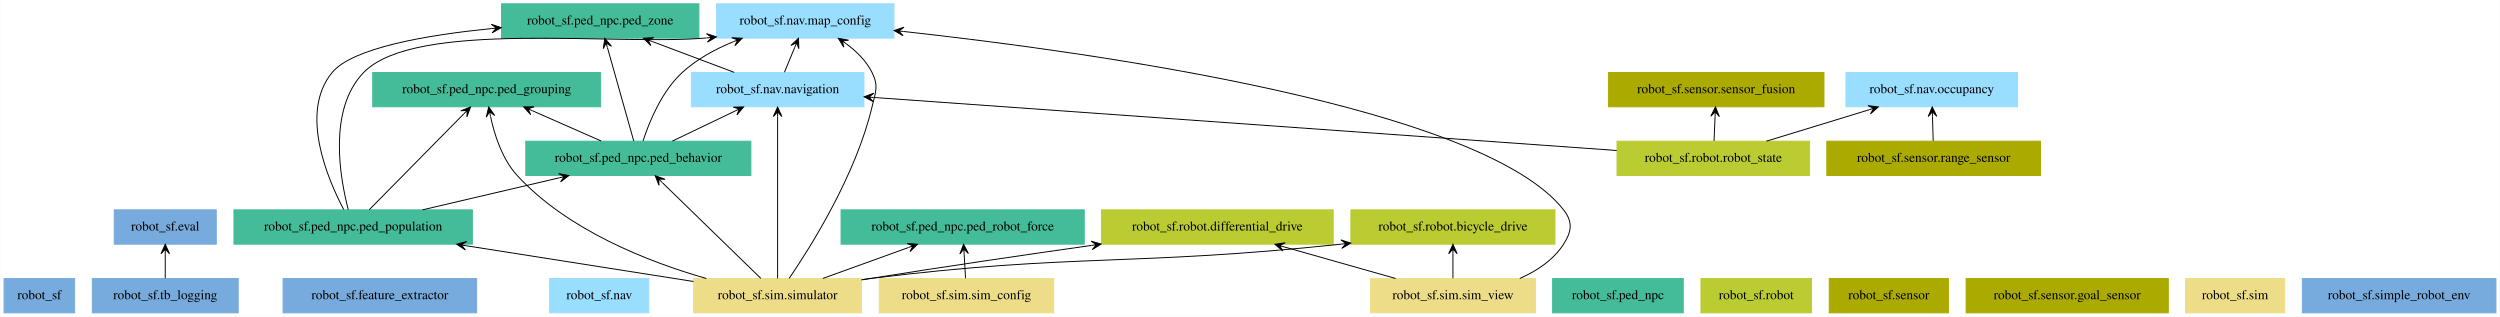
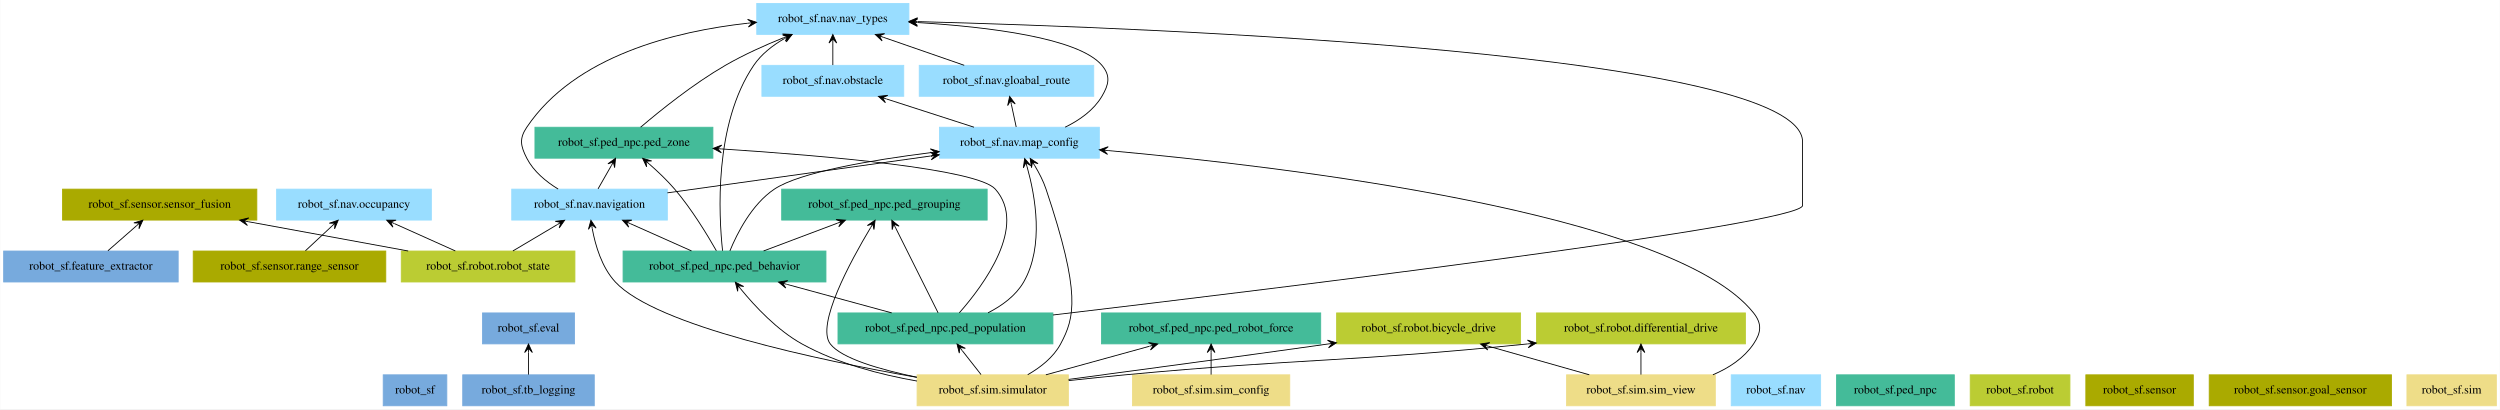
- <svg xmlns="http://www.w3.org/2000/svg" width="2621pt" height="332pt" viewBox="0.00 0.00 2620.50 332.00">
-   <g id="graph0" class="graph" transform="scale(1 1) rotate(0) translate(4 328)">
-     <polygon fill="white" stroke="transparent" points="-4,4 -4,-328 2616.5,-328 2616.5,4 -4,4" />
+ <svg xmlns="http://www.w3.org/2000/svg" width="2908pt" height="476pt" viewBox="0.00 0.00 2907.50 476.00">
+   <g id="graph0" class="graph" transform="scale(1 1) rotate(0) translate(4 472)">
+     <polygon fill="white" stroke="transparent" points="-4,4 -4,-472 2903.5,-472 2903.5,4 -4,4" />
    <g id="node1" class="node">
-       <polygon fill="#77aadd" stroke="#77aadd" points="74,-36 0,-36 0,0 74,0 74,-36" />
-       <text text-anchor="middle" x="37" y="-14.3" font-family="Times,serif" font-size="14.00">robot_sf</text>
+       <polygon fill="#77aadd" stroke="#77aadd" points="515.5,-36 441.5,-36 441.5,0 515.5,0 515.5,-36" />
+       <text text-anchor="middle" x="478.5" y="-14.3" font-family="Times,serif" font-size="14.00">robot_sf</text>
    </g>
    <g id="node2" class="node">
-       <polygon fill="#77aadd" stroke="#77aadd" points="222.5,-108 115.5,-108 115.5,-72 222.5,-72 222.5,-108" />
-       <text text-anchor="middle" x="169" y="-86.3" font-family="Times,serif" font-size="14.00">robot_sf.eval</text>
+       <polygon fill="#77aadd" stroke="#77aadd" points="664,-108 557,-108 557,-72 664,-72 664,-108" />
+       <text text-anchor="middle" x="610.5" y="-86.3" font-family="Times,serif" font-size="14.00">robot_sf.eval</text>
    </g>
    <g id="node3" class="node">
-       <polygon fill="#77aadd" stroke="#77aadd" points="495.5,-36 292.5,-36 292.5,0 495.5,0 495.5,-36" />
-       <text text-anchor="middle" x="394" y="-14.3" font-family="Times,serif" font-size="14.00">robot_sf.feature_extractor</text>
+       <polygon fill="#77aadd" stroke="#77aadd" points="203,-180 0,-180 0,-144 203,-144 203,-180" />
+       <text text-anchor="middle" x="101.5" y="-158.3" font-family="Times,serif" font-size="14.00">robot_sf.feature_extractor</text>
+     </g>
+     <g id="node24" class="node">
+       <polygon fill="#aaaa00" stroke="#aaaa00" points="294.5,-252 68.5,-252 68.5,-216 294.5,-216 294.5,-252" />
+       <text text-anchor="middle" x="181.5" y="-230.3" font-family="Times,serif" font-size="14.00">robot_sf.sensor.sensor_fusion</text>
+     </g>
+     <g id="edge1" class="edge">
+       <path fill="none" stroke="black" d="M121.28,-180.3C131.25,-189.03 143.51,-199.76 154.36,-209.25" />
+       <polygon fill="black" stroke="black" points="161.95,-215.9 151.46,-212.7 158.19,-212.6 154.43,-209.31 154.43,-209.31 154.43,-209.31 158.19,-212.6 157.39,-205.92 161.95,-215.9 161.95,-215.9" />
    </g>
    <g id="node4" class="node">
-       <polygon fill="#99ddff" stroke="#99ddff" points="676,-36 572,-36 572,0 676,0 676,-36" />
-       <text text-anchor="middle" x="624" y="-14.3" font-family="Times,serif" font-size="14.00">robot_sf.nav</text>
+       <polygon fill="#99ddff" stroke="#99ddff" points="2113.5,-36 2009.5,-36 2009.5,0 2113.5,0 2113.5,-36" />
+       <text text-anchor="middle" x="2061.5" y="-14.3" font-family="Times,serif" font-size="14.00">robot_sf.nav</text>
    </g>
    <g id="node5" class="node">
-       <polygon fill="#99ddff" stroke="#99ddff" points="933,-324 747,-324 747,-288 933,-288 933,-324" />
-       <text text-anchor="middle" x="840" y="-302.3" font-family="Times,serif" font-size="14.00">robot_sf.nav.map_config</text>
+       <polygon fill="#99ddff" stroke="#99ddff" points="1268,-396 1065,-396 1065,-360 1268,-360 1268,-396" />
+       <text text-anchor="middle" x="1166.5" y="-374.3" font-family="Times,serif" font-size="14.00">robot_sf.nav.gloabal_route</text>
+     </g>
+     <g id="node7" class="node">
+       <polygon fill="#99ddff" stroke="#99ddff" points="1053,-468 876,-468 876,-432 1053,-432 1053,-468" />
+       <text text-anchor="middle" x="964.5" y="-446.3" font-family="Times,serif" font-size="14.00">robot_sf.nav.nav_types</text>
+     </g>
+     <g id="edge2" class="edge">
+       <path fill="none" stroke="black" d="M1117.34,-396.03C1089,-405.86 1053.18,-418.27 1023.34,-428.61" />
+       <polygon fill="black" stroke="black" points="1013.88,-431.89 1021.85,-424.36 1018.6,-430.25 1023.33,-428.61 1023.33,-428.61 1023.33,-428.61 1018.6,-430.25 1024.8,-432.87 1013.88,-431.89 1013.88,-431.89" />
    </g>
    <g id="node6" class="node">
-       <polygon fill="#99ddff" stroke="#99ddff" points="901.5,-252 720.5,-252 720.5,-216 901.5,-216 901.5,-252" />
-       <text text-anchor="middle" x="811" y="-230.3" font-family="Times,serif" font-size="14.00">robot_sf.nav.navigation</text>
-     </g>
-     <g id="edge1" class="edge">
-       <path fill="none" stroke="black" d="M818.17,-252.3C821.43,-260.19 825.37,-269.7 829,-278.45" />
-       <polygon fill="black" stroke="black" points="832.91,-287.9 824.93,-280.38 831,-283.28 829.09,-278.66 829.09,-278.66 829.09,-278.66 831,-283.28 833.24,-276.93 832.91,-287.9 832.91,-287.9" />
+       <polygon fill="#99ddff" stroke="#99ddff" points="1274.5,-324 1088.5,-324 1088.5,-288 1274.5,-288 1274.5,-324" />
+       <text text-anchor="middle" x="1181.5" y="-302.3" font-family="Times,serif" font-size="14.00">robot_sf.nav.map_config</text>
+     </g>
+     <g id="edge3" class="edge">
+       <path fill="none" stroke="black" d="M1177.79,-324.3C1176.14,-332.02 1174.15,-341.29 1172.31,-349.89" />
+       <polygon fill="black" stroke="black" points="1170.17,-359.9 1167.86,-349.17 1171.21,-355.01 1172.26,-350.12 1172.26,-350.12 1172.26,-350.12 1171.21,-355.01 1176.66,-351.06 1170.17,-359.9 1170.17,-359.9" />
+     </g>
+     <g id="edge4" class="edge">
+       <path fill="none" stroke="black" d="M1234.72,-324.04C1251.39,-332.16 1267.92,-343.77 1277.5,-360 1285.63,-373.78 1287.83,-383.78 1277.5,-396 1250.38,-428.1 1144.53,-440.76 1063.35,-445.75" />
+       <polygon fill="black" stroke="black" points="1053.08,-446.35 1062.8,-441.28 1058.07,-446.06 1063.06,-445.77 1063.06,-445.77 1063.06,-445.77 1058.07,-446.06 1063.32,-450.26 1053.08,-446.35 1053.08,-446.35" />
+     </g>
+     <g id="node9" class="node">
+       <polygon fill="#99ddff" stroke="#99ddff" points="1047,-396 882,-396 882,-360 1047,-360 1047,-396" />
+       <text text-anchor="middle" x="964.5" y="-374.3" font-family="Times,serif" font-size="14.00">robot_sf.nav.obstacle</text>
+     </g>
+     <g id="edge5" class="edge">
+       <path fill="none" stroke="black" d="M1128.69,-324.03C1098.11,-333.9 1059.43,-346.38 1027.29,-356.75" />
+       <polygon fill="black" stroke="black" points="1017.54,-359.89 1025.68,-352.54 1022.3,-358.35 1027.06,-356.82 1027.06,-356.82 1027.06,-356.82 1022.3,-358.35 1028.44,-361.1 1017.54,-359.89 1017.54,-359.89" />
+     </g>
+     <g id="node8" class="node">
+       <polygon fill="#99ddff" stroke="#99ddff" points="772,-252 591,-252 591,-216 772,-216 772,-252" />
+       <text text-anchor="middle" x="681.5" y="-230.3" font-family="Times,serif" font-size="14.00">robot_sf.nav.navigation</text>
+     </g>
+     <g id="edge6" class="edge">
+       <path fill="none" stroke="black" d="M772.05,-247.68C858.3,-259.75 988.03,-277.91 1078.26,-290.55" />
+       <polygon fill="black" stroke="black" points="1088.24,-291.94 1077.71,-295.01 1083.29,-291.25 1078.33,-290.56 1078.33,-290.56 1078.33,-290.56 1083.29,-291.25 1078.96,-286.1 1088.24,-291.94 1088.24,-291.94" />
+     </g>
+     <g id="edge7" class="edge">
+       <path fill="none" stroke="black" d="M644.99,-252.08C630.9,-260.71 616.32,-272.65 608.5,-288 601.23,-302.25 599.57,-310.72 608.5,-324 664.54,-407.3 781.09,-435.66 865.6,-445.01" />
+       <polygon fill="black" stroke="black" points="875.74,-446.06 865.33,-449.51 870.77,-445.54 865.8,-445.03 865.8,-445.03 865.8,-445.03 870.77,-445.54 866.26,-440.55 875.74,-446.06 875.74,-446.06" />
+     </g>
+     <g id="node16" class="node">
+       <polygon fill="#44bb99" stroke="#44bb99" points="825,-324 618,-324 618,-288 825,-288 825,-324" />
+       <text text-anchor="middle" x="721.5" y="-302.3" font-family="Times,serif" font-size="14.00">robot_sf.ped_npc.ped_zone</text>
+     </g>
+     <g id="edge8" class="edge">
+       <path fill="none" stroke="black" d="M691.39,-252.3C695.99,-260.36 701.56,-270.11 706.65,-279.02" />
+       <polygon fill="black" stroke="black" points="711.73,-287.9 702.86,-281.45 709.25,-283.55 706.76,-279.21 706.76,-279.21 706.76,-279.21 709.25,-283.55 710.67,-276.98 711.73,-287.9 711.73,-287.9" />
+     </g>
+     <g id="edge9" class="edge">
+       <path fill="none" stroke="black" d="M964.5,-396.3C964.5,-404.02 964.5,-413.29 964.5,-421.89" />
+       <polygon fill="black" stroke="black" points="964.5,-431.9 960,-421.9 964.5,-426.9 964.5,-421.9 964.5,-421.9 964.5,-421.9 964.5,-426.9 969,-421.9 964.5,-431.9 964.5,-431.9" />
+     </g>
+     <g id="node10" class="node">
+       <polygon fill="#99ddff" stroke="#99ddff" points="497.5,-252 317.5,-252 317.5,-216 497.5,-216 497.5,-252" />
+       <text text-anchor="middle" x="407.5" y="-230.3" font-family="Times,serif" font-size="14.00">robot_sf.nav.occupancy</text>
+     </g>
+     <g id="node11" class="node">
+       <polygon fill="#44bb99" stroke="#44bb99" points="2269,-36 2132,-36 2132,0 2269,0 2269,-36" />
+       <text text-anchor="middle" x="2200.5" y="-14.3" font-family="Times,serif" font-size="14.00">robot_sf.ped_npc</text>
+     </g>
+     <g id="node12" class="node">
+       <polygon fill="#44bb99" stroke="#44bb99" points="956.5,-180 720.5,-180 720.5,-144 956.5,-144 956.5,-180" />
+       <text text-anchor="middle" x="838.5" y="-158.3" font-family="Times,serif" font-size="14.00">robot_sf.ped_npc.ped_behavior</text>
+     </g>
+     <g id="edge10" class="edge">
+       <path fill="none" stroke="black" d="M844.76,-180.13C853.2,-200.66 870.27,-234.49 896.5,-252 925.97,-271.67 1009.26,-285.74 1078.24,-294.42" />
+       <polygon fill="black" stroke="black" points="1088.31,-295.66 1077.83,-298.9 1083.34,-295.04 1078.38,-294.43 1078.38,-294.43 1078.38,-294.43 1083.34,-295.04 1078.93,-289.97 1088.31,-295.66 1088.31,-295.66" />
+     </g>
+     <g id="edge11" class="edge">
+       <path fill="none" stroke="black" d="M836.24,-180.3C831.79,-221.59 826,-327.52 872.5,-396 881.33,-409.01 894.5,-419.23 908.12,-427.09" />
+       <polygon fill="black" stroke="black" points="917.1,-431.91 906.16,-431.14 912.7,-429.54 908.29,-427.18 908.29,-427.18 908.29,-427.18 912.7,-429.54 910.42,-423.21 917.1,-431.91 917.1,-431.91" />
+     </g>
+     <g id="edge12" class="edge">
+       <path fill="none" stroke="black" d="M800.09,-180.12C778.63,-189.69 751.7,-201.7 728.93,-211.85" />
+       <polygon fill="black" stroke="black" points="719.78,-215.93 727.08,-207.75 724.35,-213.9 728.92,-211.86 728.92,-211.86 728.92,-211.86 724.35,-213.9 730.75,-215.97 719.78,-215.93 719.78,-215.93" />
    </g>
    <g id="node13" class="node">
-       <polygon fill="#44bb99" stroke="#44bb99" points="728.5,-324 521.5,-324 521.5,-288 728.5,-288 728.5,-324" />
-       <text text-anchor="middle" x="625" y="-302.3" font-family="Times,serif" font-size="14.00">robot_sf.ped_npc.ped_zone</text>
-     </g>
-     <g id="edge2" class="edge">
-       <path fill="none" stroke="black" d="M765.5,-252.12C739.62,-261.86 707.03,-274.13 679.76,-284.39" />
-       <polygon fill="black" stroke="black" points="670.35,-287.93 678.13,-280.2 675.03,-286.17 679.71,-284.41 679.71,-284.41 679.71,-284.41 675.03,-286.17 681.3,-288.62 670.35,-287.93 670.35,-287.93" />
-     </g>
-     <g id="node7" class="node">
-       <polygon fill="#99ddff" stroke="#99ddff" points="2111,-252 1931,-252 1931,-216 2111,-216 2111,-252" />
-       <text text-anchor="middle" x="2021" y="-230.3" font-family="Times,serif" font-size="14.00">robot_sf.nav.occupancy</text>
-     </g>
-     <g id="node8" class="node">
-       <polygon fill="#44bb99" stroke="#44bb99" points="1760.5,-36 1623.5,-36 1623.5,0 1760.5,0 1760.5,-36" />
-       <text text-anchor="middle" x="1692" y="-14.3" font-family="Times,serif" font-size="14.00">robot_sf.ped_npc</text>
-     </g>
-     <g id="node9" class="node">
-       <polygon fill="#44bb99" stroke="#44bb99" points="783,-180 547,-180 547,-144 783,-144 783,-180" />
-       <text text-anchor="middle" x="665" y="-158.3" font-family="Times,serif" font-size="14.00">robot_sf.ped_npc.ped_behavior</text>
-     </g>
-     <g id="edge3" class="edge">
-       <path fill="none" stroke="black" d="M669.93,-180.32C676.38,-200.1 689.46,-232.26 711,-252 726.12,-265.85 745.35,-276.34 764.32,-284.17" />
-       <polygon fill="black" stroke="black" points="773.9,-287.92 762.94,-288.47 769.24,-286.1 764.58,-284.28 764.58,-284.28 764.58,-284.28 769.24,-286.1 766.22,-280.09 773.9,-287.92 773.9,-287.92" />
-     </g>
-     <g id="edge4" class="edge">
-       <path fill="none" stroke="black" d="M700.72,-180.12C720.5,-189.61 745.27,-201.49 766.33,-211.58" />
-       <polygon fill="black" stroke="black" points="775.4,-215.93 764.44,-215.67 770.89,-213.77 766.38,-211.61 766.38,-211.61 766.38,-211.61 770.89,-213.77 768.33,-207.55 775.4,-215.93 775.4,-215.93" />
-     </g>
-     <g id="node10" class="node">
-       <polygon fill="#44bb99" stroke="#44bb99" points="625.5,-252 386.5,-252 386.5,-216 625.5,-216 625.5,-252" />
-       <text text-anchor="middle" x="506" y="-230.3" font-family="Times,serif" font-size="14.00">robot_sf.ped_npc.ped_grouping</text>
-     </g>
-     <g id="edge5" class="edge">
-       <path fill="none" stroke="black" d="M626.1,-180.12C604.37,-189.69 577.1,-201.7 554.04,-211.85" />
-       <polygon fill="black" stroke="black" points="544.77,-215.93 552.11,-207.78 549.35,-213.92 553.92,-211.9 553.92,-211.9 553.92,-211.9 549.35,-213.92 555.73,-216.02 544.77,-215.93 544.77,-215.93" />
-     </g>
-     <g id="edge6" class="edge">
-       <path fill="none" stroke="black" d="M660.18,-180.13C653.33,-204.44 640.72,-249.18 632.61,-277.99" />
-       <polygon fill="black" stroke="black" points="629.84,-287.81 628.22,-276.97 631.2,-283 632.55,-278.19 632.55,-278.19 632.55,-278.19 631.2,-283 636.88,-279.41 629.84,-287.81 629.84,-287.81" />
-     </g>
-     <g id="node11" class="node">
-       <polygon fill="#44bb99" stroke="#44bb99" points="491,-108 241,-108 241,-72 491,-72 491,-108" />
-       <text text-anchor="middle" x="366" y="-86.3" font-family="Times,serif" font-size="14.00">robot_sf.ped_npc.ped_population</text>
-     </g>
-     <g id="edge7" class="edge">
-       <path fill="none" stroke="black" d="M360.9,-108.14C352.29,-141.01 339.27,-213.07 377,-252 430.93,-307.65 641.3,-279.66 736.62,-288.23" />
-       <polygon fill="black" stroke="black" points="746.84,-289.35 736.41,-292.73 741.87,-288.8 736.9,-288.26 736.9,-288.26 736.9,-288.26 741.87,-288.8 737.39,-283.78 746.84,-289.35 746.84,-289.35" />
-     </g>
-     <g id="edge8" class="edge">
-       <path fill="none" stroke="black" d="M438.76,-108.03C482.16,-118.2 537.4,-131.13 582.43,-141.67" />
-       <polygon fill="black" stroke="black" points="592.17,-143.95 581.41,-146.05 587.3,-142.81 582.44,-141.67 582.44,-141.67 582.44,-141.67 587.3,-142.81 583.46,-137.29 592.17,-143.95 592.17,-143.95" />
-     </g>
-     <g id="edge9" class="edge">
-       <path fill="none" stroke="black" d="M382.89,-108.13C407.59,-133.18 453.7,-179.95 481.94,-208.59" />
-       <polygon fill="black" stroke="black" points="489.05,-215.81 478.83,-211.85 485.54,-212.25 482.03,-208.69 482.03,-208.69 482.03,-208.69 485.54,-212.25 485.24,-205.53 489.05,-215.81 489.05,-215.81" />
-     </g>
-     <g id="edge10" class="edge">
-       <path fill="none" stroke="black" d="M356.08,-108.34C339.09,-140.59 309.43,-210.3 344,-252 365.48,-277.91 443.03,-291.24 511.23,-298.05" />
-       <polygon fill="black" stroke="black" points="521.21,-299.01 510.83,-302.53 516.24,-298.53 511.26,-298.05 511.26,-298.05 511.26,-298.05 516.24,-298.53 511.69,-293.57 521.21,-299.01 521.21,-299.01" />
-     </g>
-     <g id="node12" class="node">
-       <polygon fill="#44bb99" stroke="#44bb99" points="1132.5,-108 877.5,-108 877.5,-72 1132.5,-72 1132.5,-108" />
-       <text text-anchor="middle" x="1005" y="-86.3" font-family="Times,serif" font-size="14.00">robot_sf.ped_npc.ped_robot_force</text>
+       <polygon fill="#44bb99" stroke="#44bb99" points="1144,-252 905,-252 905,-216 1144,-216 1144,-252" />
+       <text text-anchor="middle" x="1024.5" y="-230.3" font-family="Times,serif" font-size="14.00">robot_sf.ped_npc.ped_grouping</text>
+     </g>
+     <g id="edge13" class="edge">
+       <path fill="none" stroke="black" d="M884,-180.12C909.88,-189.86 942.47,-202.13 969.74,-212.39" />
+       <polygon fill="black" stroke="black" points="979.15,-215.93 968.2,-216.62 974.47,-214.17 969.79,-212.41 969.79,-212.41 969.79,-212.41 974.47,-214.17 971.37,-208.2 979.15,-215.93 979.15,-215.93" />
+     </g>
+     <g id="edge14" class="edge">
+       <path fill="none" stroke="black" d="M829.03,-180.32C818.44,-198.96 800.18,-229.03 780.5,-252 771.67,-262.31 760.88,-272.55 750.96,-281.23" />
+       <polygon fill="black" stroke="black" points="743.24,-287.84 747.91,-277.92 747.04,-284.59 750.84,-281.34 750.84,-281.34 750.84,-281.34 747.04,-284.59 753.77,-284.75 743.24,-287.84 743.24,-287.84" />
    </g>
    <g id="node14" class="node">
-       <polygon fill="#bbcc33" stroke="#bbcc33" points="1895,-36 1779,-36 1779,0 1895,0 1895,-36" />
-       <text text-anchor="middle" x="1837" y="-14.3" font-family="Times,serif" font-size="14.00">robot_sf.robot</text>
+       <polygon fill="#44bb99" stroke="#44bb99" points="1220.5,-108 970.5,-108 970.5,-72 1220.5,-72 1220.5,-108" />
+       <text text-anchor="middle" x="1095.5" y="-86.3" font-family="Times,serif" font-size="14.00">robot_sf.ped_npc.ped_population</text>
+     </g>
+     <g id="edge15" class="edge">
+       <path fill="none" stroke="black" d="M1145.06,-108.15C1161.19,-116.36 1177.3,-127.99 1186.5,-144 1210.5,-185.75 1199.95,-244.17 1190.47,-277.95" />
+       <polygon fill="black" stroke="black" points="1187.61,-287.6 1186.14,-276.73 1189.03,-282.81 1190.46,-278.01 1190.46,-278.01 1190.46,-278.01 1189.03,-282.81 1194.77,-279.3 1187.61,-287.6 1187.61,-287.6" />
+     </g>
+     <g id="edge16" class="edge">
+       <path fill="none" stroke="black" d="M1220.51,-105.6C1488.16,-137.28 2092.5,-211.22 2092.5,-233 2092.5,-233 2092.5,-233 2092.5,-307 2092.5,-410.28 1338.44,-439.6 1063.38,-446.86" />
+       <polygon fill="black" stroke="black" points="1053.01,-447.13 1062.89,-442.37 1058.01,-447 1063.01,-446.87 1063.01,-446.87 1063.01,-446.87 1058.01,-447 1063.13,-451.37 1053.01,-447.13 1053.01,-447.13" />
+     </g>
+     <g id="edge17" class="edge">
+       <path fill="none" stroke="black" d="M1032.96,-108.03C996.27,-118.03 949.74,-130.7 911.39,-141.15" />
+       <polygon fill="black" stroke="black" points="901.32,-143.89 909.79,-136.92 906.15,-142.58 910.97,-141.26 910.97,-141.26 910.97,-141.26 906.15,-142.58 912.15,-145.6 901.32,-143.89 901.32,-143.89" />
+     </g>
+     <g id="edge18" class="edge">
+       <path fill="none" stroke="black" d="M1086.94,-108.13C1074.68,-132.65 1052.02,-177.97 1037.63,-206.74" />
+       <polygon fill="black" stroke="black" points="1033.09,-215.81 1033.54,-204.85 1035.33,-211.34 1037.57,-206.87 1037.57,-206.87 1037.57,-206.87 1035.33,-211.34 1041.59,-208.88 1033.09,-215.81 1033.09,-215.81" />
+     </g>
+     <g id="edge19" class="edge">
+       <path fill="none" stroke="black" d="M1111.65,-108.15C1139.77,-140.08 1191.3,-209.28 1153.5,-252 1132.65,-275.57 956.04,-290.9 835.2,-298.74" />
+       <polygon fill="black" stroke="black" points="825.14,-299.39 834.83,-294.26 830.13,-299.07 835.12,-298.75 835.12,-298.75 835.12,-298.75 830.13,-299.07 835.41,-303.24 825.14,-299.39 825.14,-299.39" />
    </g>
    <g id="node15" class="node">
-       <polygon fill="#bbcc33" stroke="#bbcc33" points="1626,-108 1412,-108 1412,-72 1626,-72 1626,-108" />
-       <text text-anchor="middle" x="1519" y="-86.3" font-family="Times,serif" font-size="14.00">robot_sf.robot.bicycle_drive</text>
-     </g>
-     <g id="node16" class="node">
-       <polygon fill="#bbcc33" stroke="#bbcc33" points="1393.5,-108 1150.5,-108 1150.5,-72 1393.5,-72 1393.5,-108" />
-       <text text-anchor="middle" x="1272" y="-86.3" font-family="Times,serif" font-size="14.00">robot_sf.robot.differential_drive</text>
+       <polygon fill="#44bb99" stroke="#44bb99" points="1532,-108 1277,-108 1277,-72 1532,-72 1532,-108" />
+       <text text-anchor="middle" x="1404.5" y="-86.3" font-family="Times,serif" font-size="14.00">robot_sf.ped_npc.ped_robot_force</text>
+     </g>
+     <g id="edge20" class="edge">
+       <path fill="none" stroke="black" d="M740.91,-324.02C763.48,-343.23 802.39,-374.57 839.5,-396 860.84,-408.32 885.59,-419.42 907.41,-428.23" />
+       <polygon fill="black" stroke="black" points="916.89,-431.99 905.93,-432.49 912.24,-430.15 907.59,-428.3 907.59,-428.3 907.59,-428.3 912.24,-430.15 909.25,-424.12 916.89,-431.99 916.89,-431.99" />
    </g>
    <g id="node17" class="node">
-       <polygon fill="#bbcc33" stroke="#bbcc33" points="1893,-180 1691,-180 1691,-144 1893,-144 1893,-180" />
-       <text text-anchor="middle" x="1792" y="-158.3" font-family="Times,serif" font-size="14.00">robot_sf.robot.robot_state</text>
-     </g>
-     <g id="edge11" class="edge">
-       <path fill="none" stroke="black" d="M1690.71,-170.23C1502.28,-183.67 1099.96,-212.38 911.86,-225.8" />
-       <polygon fill="black" stroke="black" points="901.7,-226.53 911.35,-221.33 906.68,-226.17 911.67,-225.82 911.67,-225.82 911.67,-225.82 906.68,-226.17 911.99,-230.31 901.7,-226.53 901.7,-226.53" />
-     </g>
-     <g id="edge12" class="edge">
-       <path fill="none" stroke="black" d="M1847.73,-180.03C1880.14,-189.94 1921.18,-202.49 1955.18,-212.88" />
-       <polygon fill="black" stroke="black" points="1965.02,-215.89 1954.14,-217.27 1960.24,-214.43 1955.46,-212.97 1955.46,-212.97 1955.46,-212.97 1960.24,-214.43 1956.78,-208.66 1965.02,-215.89 1965.02,-215.89" />
+       <polygon fill="#bbcc33" stroke="#bbcc33" points="2403.5,-36 2287.5,-36 2287.5,0 2403.5,0 2403.5,-36" />
+       <text text-anchor="middle" x="2345.5" y="-14.3" font-family="Times,serif" font-size="14.00">robot_sf.robot</text>
+     </g>
+     <g id="node18" class="node">
+       <polygon fill="#bbcc33" stroke="#bbcc33" points="1764.5,-108 1550.5,-108 1550.5,-72 1764.5,-72 1764.5,-108" />
+       <text text-anchor="middle" x="1657.5" y="-86.3" font-family="Times,serif" font-size="14.00">robot_sf.robot.bicycle_drive</text>
+     </g>
+     <g id="node19" class="node">
+       <polygon fill="#bbcc33" stroke="#bbcc33" points="2026,-108 1783,-108 1783,-72 2026,-72 2026,-108" />
+       <text text-anchor="middle" x="1904.5" y="-86.3" font-family="Times,serif" font-size="14.00">robot_sf.robot.differential_drive</text>
+     </g>
+     <g id="node20" class="node">
+       <polygon fill="#bbcc33" stroke="#bbcc33" points="664.5,-180 462.5,-180 462.5,-144 664.5,-144 664.5,-180" />
+       <text text-anchor="middle" x="563.5" y="-158.3" font-family="Times,serif" font-size="14.00">robot_sf.robot.robot_state</text>
+     </g>
+     <g id="edge21" class="edge">
+       <path fill="none" stroke="black" d="M592.37,-180.12C607.79,-189.28 626.98,-200.66 643.6,-210.52" />
+       <polygon fill="black" stroke="black" points="652.52,-215.81 641.63,-214.58 648.22,-213.26 643.92,-210.71 643.92,-210.71 643.92,-210.71 648.22,-213.26 646.22,-206.84 652.52,-215.81 652.52,-215.81" />
+     </g>
+     <g id="edge22" class="edge">
+       <path fill="none" stroke="black" d="M525.34,-180.12C504.11,-189.65 477.49,-201.59 454.93,-211.72" />
+       <polygon fill="black" stroke="black" points="445.54,-215.93 452.82,-207.73 450.1,-213.88 454.66,-211.84 454.66,-211.84 454.66,-211.84 450.1,-213.88 456.5,-215.94 445.54,-215.93 445.54,-215.93" />
+     </g>
+     <g id="edge23" class="edge">
+       <path fill="none" stroke="black" d="M470.54,-180.03C414.28,-190.34 342.44,-203.51 284.46,-214.13" />
+       <polygon fill="black" stroke="black" points="274.54,-215.95 283.57,-209.72 279.46,-215.05 284.38,-214.15 284.38,-214.15 284.38,-214.15 279.46,-215.05 285.19,-218.57 274.54,-215.95 274.54,-215.95" />
    </g>
    <g id="node21" class="node">
-       <polygon fill="#aaaa00" stroke="#aaaa00" points="1908,-252 1682,-252 1682,-216 1908,-216 1908,-252" />
-       <text text-anchor="middle" x="1795" y="-230.3" font-family="Times,serif" font-size="14.00">robot_sf.sensor.sensor_fusion</text>
-     </g>
-     <g id="edge13" class="edge">
-       <path fill="none" stroke="black" d="M1792.74,-180.3C1793.07,-188.02 1793.47,-197.29 1793.84,-205.89" />
-       <polygon fill="black" stroke="black" points="1794.27,-215.9 1789.34,-206.1 1794.05,-210.9 1793.84,-205.9 1793.84,-205.9 1793.84,-205.9 1794.05,-210.9 1798.33,-205.71 1794.27,-215.9 1794.27,-215.9" />
-     </g>
-     <g id="node18" class="node">
-       <polygon fill="#aaaa00" stroke="#aaaa00" points="2038.5,-36 1913.5,-36 1913.5,0 2038.5,0 2038.5,-36" />
-       <text text-anchor="middle" x="1976" y="-14.3" font-family="Times,serif" font-size="14.00">robot_sf.sensor</text>
-     </g>
-     <g id="node19" class="node">
-       <polygon fill="#aaaa00" stroke="#aaaa00" points="2269,-36 2057,-36 2057,0 2269,0 2269,-36" />
-       <text text-anchor="middle" x="2163" y="-14.3" font-family="Times,serif" font-size="14.00">robot_sf.sensor.goal_sensor</text>
-     </g>
-     <g id="node20" class="node">
-       <polygon fill="#aaaa00" stroke="#aaaa00" points="2135,-180 1911,-180 1911,-144 2135,-144 2135,-180" />
-       <text text-anchor="middle" x="2023" y="-158.3" font-family="Times,serif" font-size="14.00">robot_sf.sensor.range_sensor</text>
-     </g>
-     <g id="edge14" class="edge">
-       <path fill="none" stroke="black" d="M2022.51,-180.3C2022.29,-188.02 2022.02,-197.29 2021.77,-205.89" />
-       <polygon fill="black" stroke="black" points="2021.49,-215.9 2017.28,-205.77 2021.63,-210.9 2021.77,-205.9 2021.77,-205.9 2021.77,-205.9 2021.63,-210.9 2026.27,-206.03 2021.49,-215.9 2021.49,-215.9" />
+       <polygon fill="#aaaa00" stroke="#aaaa00" points="2547,-36 2422,-36 2422,0 2547,0 2547,-36" />
+       <text text-anchor="middle" x="2484.5" y="-14.3" font-family="Times,serif" font-size="14.00">robot_sf.sensor</text>
    </g>
    <g id="node22" class="node">
-       <polygon fill="#eedd88" stroke="#eedd88" points="2391,-36 2287,-36 2287,0 2391,0 2391,-36" />
-       <text text-anchor="middle" x="2339" y="-14.3" font-family="Times,serif" font-size="14.00">robot_sf.sim</text>
+       <polygon fill="#aaaa00" stroke="#aaaa00" points="2777.5,-36 2565.5,-36 2565.5,0 2777.5,0 2777.5,-36" />
+       <text text-anchor="middle" x="2671.5" y="-14.3" font-family="Times,serif" font-size="14.00">robot_sf.sensor.goal_sensor</text>
    </g>
    <g id="node23" class="node">
-       <polygon fill="#eedd88" stroke="#eedd88" points="1100.5,-36 917.5,-36 917.5,0 1100.5,0 1100.5,-36" />
-       <text text-anchor="middle" x="1009" y="-14.3" font-family="Times,serif" font-size="14.00">robot_sf.sim.sim_config</text>
-     </g>
-     <g id="edge15" class="edge">
-       <path fill="none" stroke="black" d="M1008.01,-36.3C1007.57,-44.02 1007.04,-53.29 1006.55,-61.89" />
-       <polygon fill="black" stroke="black" points="1005.98,-71.9 1002.06,-61.66 1006.26,-66.9 1006.55,-61.91 1006.55,-61.91 1006.55,-61.91 1006.26,-66.9 1011.04,-62.17 1005.98,-71.9 1005.98,-71.9" />
-     </g>
-     <g id="node24" class="node">
-       <polygon fill="#eedd88" stroke="#eedd88" points="1605.5,-36 1432.5,-36 1432.5,0 1605.5,0 1605.5,-36" />
-       <text text-anchor="middle" x="1519" y="-14.3" font-family="Times,serif" font-size="14.00">robot_sf.sim.sim_view</text>
-     </g>
-     <g id="edge16" class="edge">
-       <path fill="none" stroke="black" d="M1589.09,-36.07C1607.08,-43.96 1624.35,-55.42 1635,-72 1643.65,-85.46 1644.86,-95.4 1635,-108 1550.11,-216.49 1138.31,-273.61 943.08,-294.97" />
-       <polygon fill="black" stroke="black" points="933.1,-296.05 942.56,-290.5 938.07,-295.51 943.04,-294.97 943.04,-294.97 943.04,-294.97 938.07,-295.51 943.53,-299.44 933.1,-296.05 933.1,-296.05" />
-     </g>
-     <g id="edge17" class="edge">
-       <path fill="none" stroke="black" d="M1519,-36.3C1519,-44.02 1519,-53.29 1519,-61.89" />
-       <polygon fill="black" stroke="black" points="1519,-71.9 1514.5,-61.9 1519,-66.9 1519,-61.9 1519,-61.9 1519,-61.9 1519,-66.9 1523.5,-61.9 1519,-71.9 1519,-71.9" />
-     </g>
-     <g id="edge18" class="edge">
-       <path fill="none" stroke="black" d="M1458.89,-36.03C1423.63,-46.03 1378.91,-58.7 1342.06,-69.15" />
-       <polygon fill="black" stroke="black" points="1332.38,-71.89 1340.77,-64.83 1337.19,-70.53 1342,-69.16 1342,-69.16 1342,-69.16 1337.19,-70.53 1343.22,-73.49 1332.38,-71.89 1332.38,-71.89" />
+       <polygon fill="#aaaa00" stroke="#aaaa00" points="444.5,-180 220.5,-180 220.5,-144 444.5,-144 444.5,-180" />
+       <text text-anchor="middle" x="332.5" y="-158.3" font-family="Times,serif" font-size="14.00">robot_sf.sensor.range_sensor</text>
+     </g>
+     <g id="edge24" class="edge">
+       <path fill="none" stroke="black" d="M351.04,-180.3C360.3,-188.95 371.66,-199.55 381.76,-208.97" />
+       <polygon fill="black" stroke="black" points="389.17,-215.9 378.79,-212.36 385.52,-212.48 381.86,-209.07 381.86,-209.07 381.86,-209.07 385.52,-212.48 384.93,-205.78 389.17,-215.9 389.17,-215.9" />
    </g>
    <g id="node25" class="node">
-       <polygon fill="#eedd88" stroke="#eedd88" points="899,-36 723,-36 723,0 899,0 899,-36" />
-       <text text-anchor="middle" x="811" y="-14.3" font-family="Times,serif" font-size="14.00">robot_sf.sim.simulator</text>
-     </g>
-     <g id="edge19" class="edge">
-       <path fill="none" stroke="black" d="M823.11,-36.12C845.59,-69.04 893,-144.3 910,-216 913.69,-231.57 917.12,-237.67 910,-252 904,-264.07 893.79,-274.13 882.99,-282.12" />
-       <polygon fill="black" stroke="black" points="874.68,-287.83 880.38,-278.46 878.8,-285 882.92,-282.17 882.92,-282.17 882.92,-282.17 878.8,-285 885.47,-285.88 874.68,-287.83 874.68,-287.83" />
-     </g>
-     <g id="edge20" class="edge">
-       <path fill="none" stroke="black" d="M811,-36.15C811,-73.17 811,-160.82 811,-205.61" />
-       <polygon fill="black" stroke="black" points="811,-215.77 806.5,-205.77 811,-210.77 811,-205.77 811,-205.77 811,-205.77 811,-210.77 815.5,-205.77 811,-215.77 811,-215.77" />
-     </g>
-     <g id="edge21" class="edge">
-       <path fill="none" stroke="black" d="M793.39,-36.13C767.63,-61.18 719.55,-107.95 690.09,-136.59" />
-       <polygon fill="black" stroke="black" points="682.67,-143.81 686.7,-133.61 686.26,-140.32 689.84,-136.84 689.84,-136.84 689.84,-136.84 686.26,-140.32 692.98,-140.06 682.67,-143.81 682.67,-143.81" />
-     </g>
-     <g id="edge22" class="edge">
-       <path fill="none" stroke="black" d="M736.26,-36.02C675.26,-53.52 590.83,-86.53 538,-144 522.25,-161.14 514.13,-186.58 510.02,-205.88" />
-       <polygon fill="black" stroke="black" points="508.13,-215.88 505.57,-205.22 509.06,-210.97 509.99,-206.05 509.99,-206.05 509.99,-206.05 509.06,-210.97 514.41,-206.89 508.13,-215.88 508.13,-215.88" />
-     </g>
-     <g id="edge23" class="edge">
-       <path fill="none" stroke="black" d="M722.82,-32.87C654.55,-43.61 559.34,-58.59 484.43,-70.37" />
-       <polygon fill="black" stroke="black" points="474.47,-71.94 483.65,-65.94 479.41,-71.16 484.35,-70.38 484.35,-70.38 484.35,-70.38 479.41,-71.16 485.05,-74.83 474.47,-71.94 474.47,-71.94" />
-     </g>
-     <g id="edge24" class="edge">
-       <path fill="none" stroke="black" d="M858.46,-36.12C885.57,-45.91 919.74,-58.23 948.26,-68.53" />
-       <polygon fill="black" stroke="black" points="957.7,-71.93 946.76,-72.77 952.99,-70.23 948.29,-68.54 948.29,-68.54 948.29,-68.54 952.99,-70.23 949.82,-64.3 957.7,-71.93 957.7,-71.93" />
+       <polygon fill="#eedd88" stroke="#eedd88" points="2899.5,-36 2795.5,-36 2795.5,0 2899.5,0 2899.5,-36" />
+       <text text-anchor="middle" x="2847.5" y="-14.3" font-family="Times,serif" font-size="14.00">robot_sf.sim</text>
+     </g>
+     <g id="node26" class="node">
+       <polygon fill="#eedd88" stroke="#eedd88" points="1496,-36 1313,-36 1313,0 1496,0 1496,-36" />
+       <text text-anchor="middle" x="1404.5" y="-14.3" font-family="Times,serif" font-size="14.00">robot_sf.sim.sim_config</text>
    </g>
    <g id="edge25" class="edge">
-       <path fill="none" stroke="black" d="M899.23,-34.85C902.19,-35.26 905.12,-35.64 908,-36 1123.27,-62.64 1181.46,-48.58 1401.98,-72.06" />
-       <polygon fill="black" stroke="black" points="1411.92,-73.13 1401.5,-76.53 1406.95,-72.59 1401.98,-72.06 1401.98,-72.06 1401.98,-72.06 1406.95,-72.59 1402.46,-67.58 1411.92,-73.13 1411.92,-73.13" />
+       <path fill="none" stroke="black" d="M1404.5,-36.3C1404.5,-44.02 1404.5,-53.29 1404.5,-61.89" />
+       <polygon fill="black" stroke="black" points="1404.5,-71.9 1400,-61.9 1404.5,-66.9 1404.5,-61.9 1404.5,-61.9 1404.5,-61.9 1404.5,-66.9 1409,-61.9 1404.5,-71.9 1404.5,-71.9" />
+     </g>
+     <g id="node27" class="node">
+       <polygon fill="#eedd88" stroke="#eedd88" points="1991,-36 1818,-36 1818,0 1991,0 1991,-36" />
+       <text text-anchor="middle" x="1904.5" y="-14.3" font-family="Times,serif" font-size="14.00">robot_sf.sim.sim_view</text>
    </g>
    <g id="edge26" class="edge">
-       <path fill="none" stroke="black" d="M899.01,-34.54C902.04,-35.04 905.05,-35.53 908,-36 984.78,-48.31 1070.86,-60.9 1140.04,-70.72" />
-       <polygon fill="black" stroke="black" points="1150.12,-72.15 1139.59,-75.2 1145.17,-71.45 1140.22,-70.75 1140.22,-70.75 1140.22,-70.75 1145.17,-71.45 1140.85,-66.29 1150.12,-72.15 1150.12,-72.15" />
-     </g>
-     <g id="node26" class="node">
-       <polygon fill="#77aadd" stroke="#77aadd" points="2612.5,-36 2409.5,-36 2409.5,0 2612.5,0 2612.5,-36" />
-       <text text-anchor="middle" x="2511" y="-14.3" font-family="Times,serif" font-size="14.00">robot_sf.simple_robot_env</text>
-     </g>
-     <g id="node27" class="node">
-       <polygon fill="#77aadd" stroke="#77aadd" points="245.5,-36 92.5,-36 92.5,0 245.5,0 245.5,-36" />
-       <text text-anchor="middle" x="169" y="-14.3" font-family="Times,serif" font-size="14.00">robot_sf.tb_logging</text>
+       <path fill="none" stroke="black" d="M1988.2,-36.05C2006.77,-43.89 2024.25,-55.32 2035.5,-72 2044.44,-85.27 2045.46,-95.48 2035.5,-108 1942.63,-224.73 1491.08,-278.21 1284.74,-296.86" />
+       <polygon fill="black" stroke="black" points="1274.5,-297.77 1284.06,-292.4 1279.48,-297.33 1284.46,-296.88 1284.46,-296.88 1284.46,-296.88 1279.48,-297.33 1284.86,-301.36 1274.5,-297.77 1274.5,-297.77" />
    </g>
    <g id="edge27" class="edge">
-       <path fill="none" stroke="black" d="M169,-36.3C169,-44.02 169,-53.29 169,-61.89" />
-       <polygon fill="black" stroke="black" points="169,-71.9 164.5,-61.9 169,-66.9 169,-61.9 169,-61.9 169,-61.9 169,-66.9 173.5,-61.9 169,-71.9 169,-71.9" />
+       <path fill="none" stroke="black" d="M1844.39,-36.03C1809.13,-46.03 1764.41,-58.7 1727.56,-69.15" />
+       <polygon fill="black" stroke="black" points="1717.88,-71.89 1726.27,-64.83 1722.69,-70.53 1727.5,-69.16 1727.5,-69.16 1727.5,-69.16 1722.69,-70.53 1728.72,-73.49 1717.88,-71.89 1717.88,-71.89" />
+     </g>
+     <g id="edge28" class="edge">
+       <path fill="none" stroke="black" d="M1904.5,-36.3C1904.5,-44.02 1904.5,-53.29 1904.5,-61.89" />
+       <polygon fill="black" stroke="black" points="1904.5,-71.9 1900,-61.9 1904.5,-66.9 1904.5,-61.9 1904.5,-61.9 1904.5,-61.9 1904.5,-66.9 1909,-61.9 1904.5,-71.9 1904.5,-71.9" />
+     </g>
+     <g id="node28" class="node">
+       <polygon fill="#eedd88" stroke="#eedd88" points="1238.5,-36 1062.5,-36 1062.5,0 1238.5,0 1238.5,-36" />
+       <text text-anchor="middle" x="1150.5" y="-14.3" font-family="Times,serif" font-size="14.00">robot_sf.sim.simulator</text>
+     </g>
+     <g id="edge29" class="edge">
+       <path fill="none" stroke="black" d="M1191.18,-36.12C1206.02,-44.59 1221.18,-56.41 1229.5,-72 1245.76,-102.49 1253.45,-129.8 1212.5,-252 1209.37,-261.35 1204.45,-270.87 1199.44,-279.21" />
+       <polygon fill="black" stroke="black" points="1194.06,-287.73 1195.6,-276.87 1196.73,-283.5 1199.4,-279.28 1199.4,-279.28 1199.4,-279.28 1196.73,-283.5 1203.21,-281.68 1194.06,-287.73 1194.06,-287.73" />
+     </g>
+     <g id="edge30" class="edge">
+       <path fill="none" stroke="black" d="M1062.09,-33.1C948.09,-53.07 758.85,-92.94 711.5,-144 695.79,-160.95 688.28,-186.42 684.7,-205.77" />
+       <polygon fill="black" stroke="black" points="683.1,-215.8 680.23,-205.22 683.89,-210.86 684.68,-205.93 684.68,-205.93 684.68,-205.93 683.89,-210.86 689.12,-206.64 683.1,-215.8 683.1,-215.8" />
+     </g>
+     <g id="edge31" class="edge">
+       <path fill="none" stroke="black" d="M1062.42,-28.76C1019.95,-36.2 969.46,-49.25 928.5,-72 899.8,-87.94 873.94,-115.59 857.39,-135.85" />
+       <polygon fill="black" stroke="black" points="851.09,-143.76 853.8,-133.13 854.21,-139.85 857.32,-135.94 857.32,-135.94 857.32,-135.94 854.21,-139.85 860.84,-138.74 851.09,-143.76 851.09,-143.76" />
+     </g>
+     <g id="edge32" class="edge">
+       <path fill="none" stroke="black" d="M1062.27,-33.21C1019.37,-42.1 974.32,-55.1 961.5,-72 944.8,-94.02 984.73,-167.67 1008.45,-207.28" />
+       <polygon fill="black" stroke="black" points="1013.67,-215.87 1004.63,-209.66 1011.08,-211.6 1008.48,-207.33 1008.48,-207.33 1008.48,-207.33 1011.08,-211.6 1012.33,-204.99 1013.67,-215.87 1013.67,-215.87" />
+     </g>
+     <g id="edge33" class="edge">
+       <path fill="none" stroke="black" d="M1136.9,-36.3C1130.38,-44.61 1122.43,-54.72 1115.25,-63.86" />
+       <polygon fill="black" stroke="black" points="1108.94,-71.9 1111.58,-61.25 1112.03,-67.96 1115.12,-64.03 1115.12,-64.03 1115.12,-64.03 1112.03,-67.96 1118.66,-66.81 1108.94,-71.9 1108.94,-71.9" />
+     </g>
+     <g id="edge34" class="edge">
+       <path fill="none" stroke="black" d="M1212.31,-36.03C1248.57,-46.03 1294.56,-58.7 1332.46,-69.15" />
+       <polygon fill="black" stroke="black" points="1342.41,-71.89 1331.58,-73.57 1337.59,-70.56 1332.77,-69.23 1332.77,-69.23 1332.77,-69.23 1337.59,-70.56 1333.97,-64.89 1342.41,-71.89 1342.41,-71.89" />
+     </g>
+     <g id="edge35" class="edge">
+       <path fill="none" stroke="black" d="M1238.66,-30.67C1315.61,-40.93 1430.57,-56.4 1540.44,-71.86" />
+       <polygon fill="black" stroke="black" points="1550.38,-73.26 1539.85,-76.32 1545.43,-72.56 1540.47,-71.86 1540.47,-71.86 1540.47,-71.86 1545.43,-72.56 1541.1,-67.41 1550.38,-73.26 1550.38,-73.26" />
+     </g>
+     <g id="edge36" class="edge">
+       <path fill="none" stroke="black" d="M1238.81,-29.26C1260.29,-31.61 1283.21,-34.01 1304.5,-36 1509.4,-55.17 1563.86,-50.69 1772.78,-71.96" />
+       <polygon fill="black" stroke="black" points="1782.84,-72.99 1772.44,-76.45 1777.87,-72.48 1772.9,-71.97 1772.9,-71.97 1772.9,-71.97 1777.87,-72.48 1773.36,-67.5 1782.84,-72.99 1782.84,-72.99" />
+     </g>
+     <g id="node29" class="node">
+       <polygon fill="#77aadd" stroke="#77aadd" points="687,-36 534,-36 534,0 687,0 687,-36" />
+       <text text-anchor="middle" x="610.5" y="-14.3" font-family="Times,serif" font-size="14.00">robot_sf.tb_logging</text>
+     </g>
+     <g id="edge37" class="edge">
+       <path fill="none" stroke="black" d="M610.5,-36.3C610.5,-44.02 610.5,-53.29 610.5,-61.89" />
+       <polygon fill="black" stroke="black" points="610.5,-71.9 606,-61.9 610.5,-66.9 610.5,-61.9 610.5,-61.9 610.5,-61.9 610.5,-66.9 615,-61.9 610.5,-71.9 610.5,-71.9" />
    </g>
  </g>
</svg>
